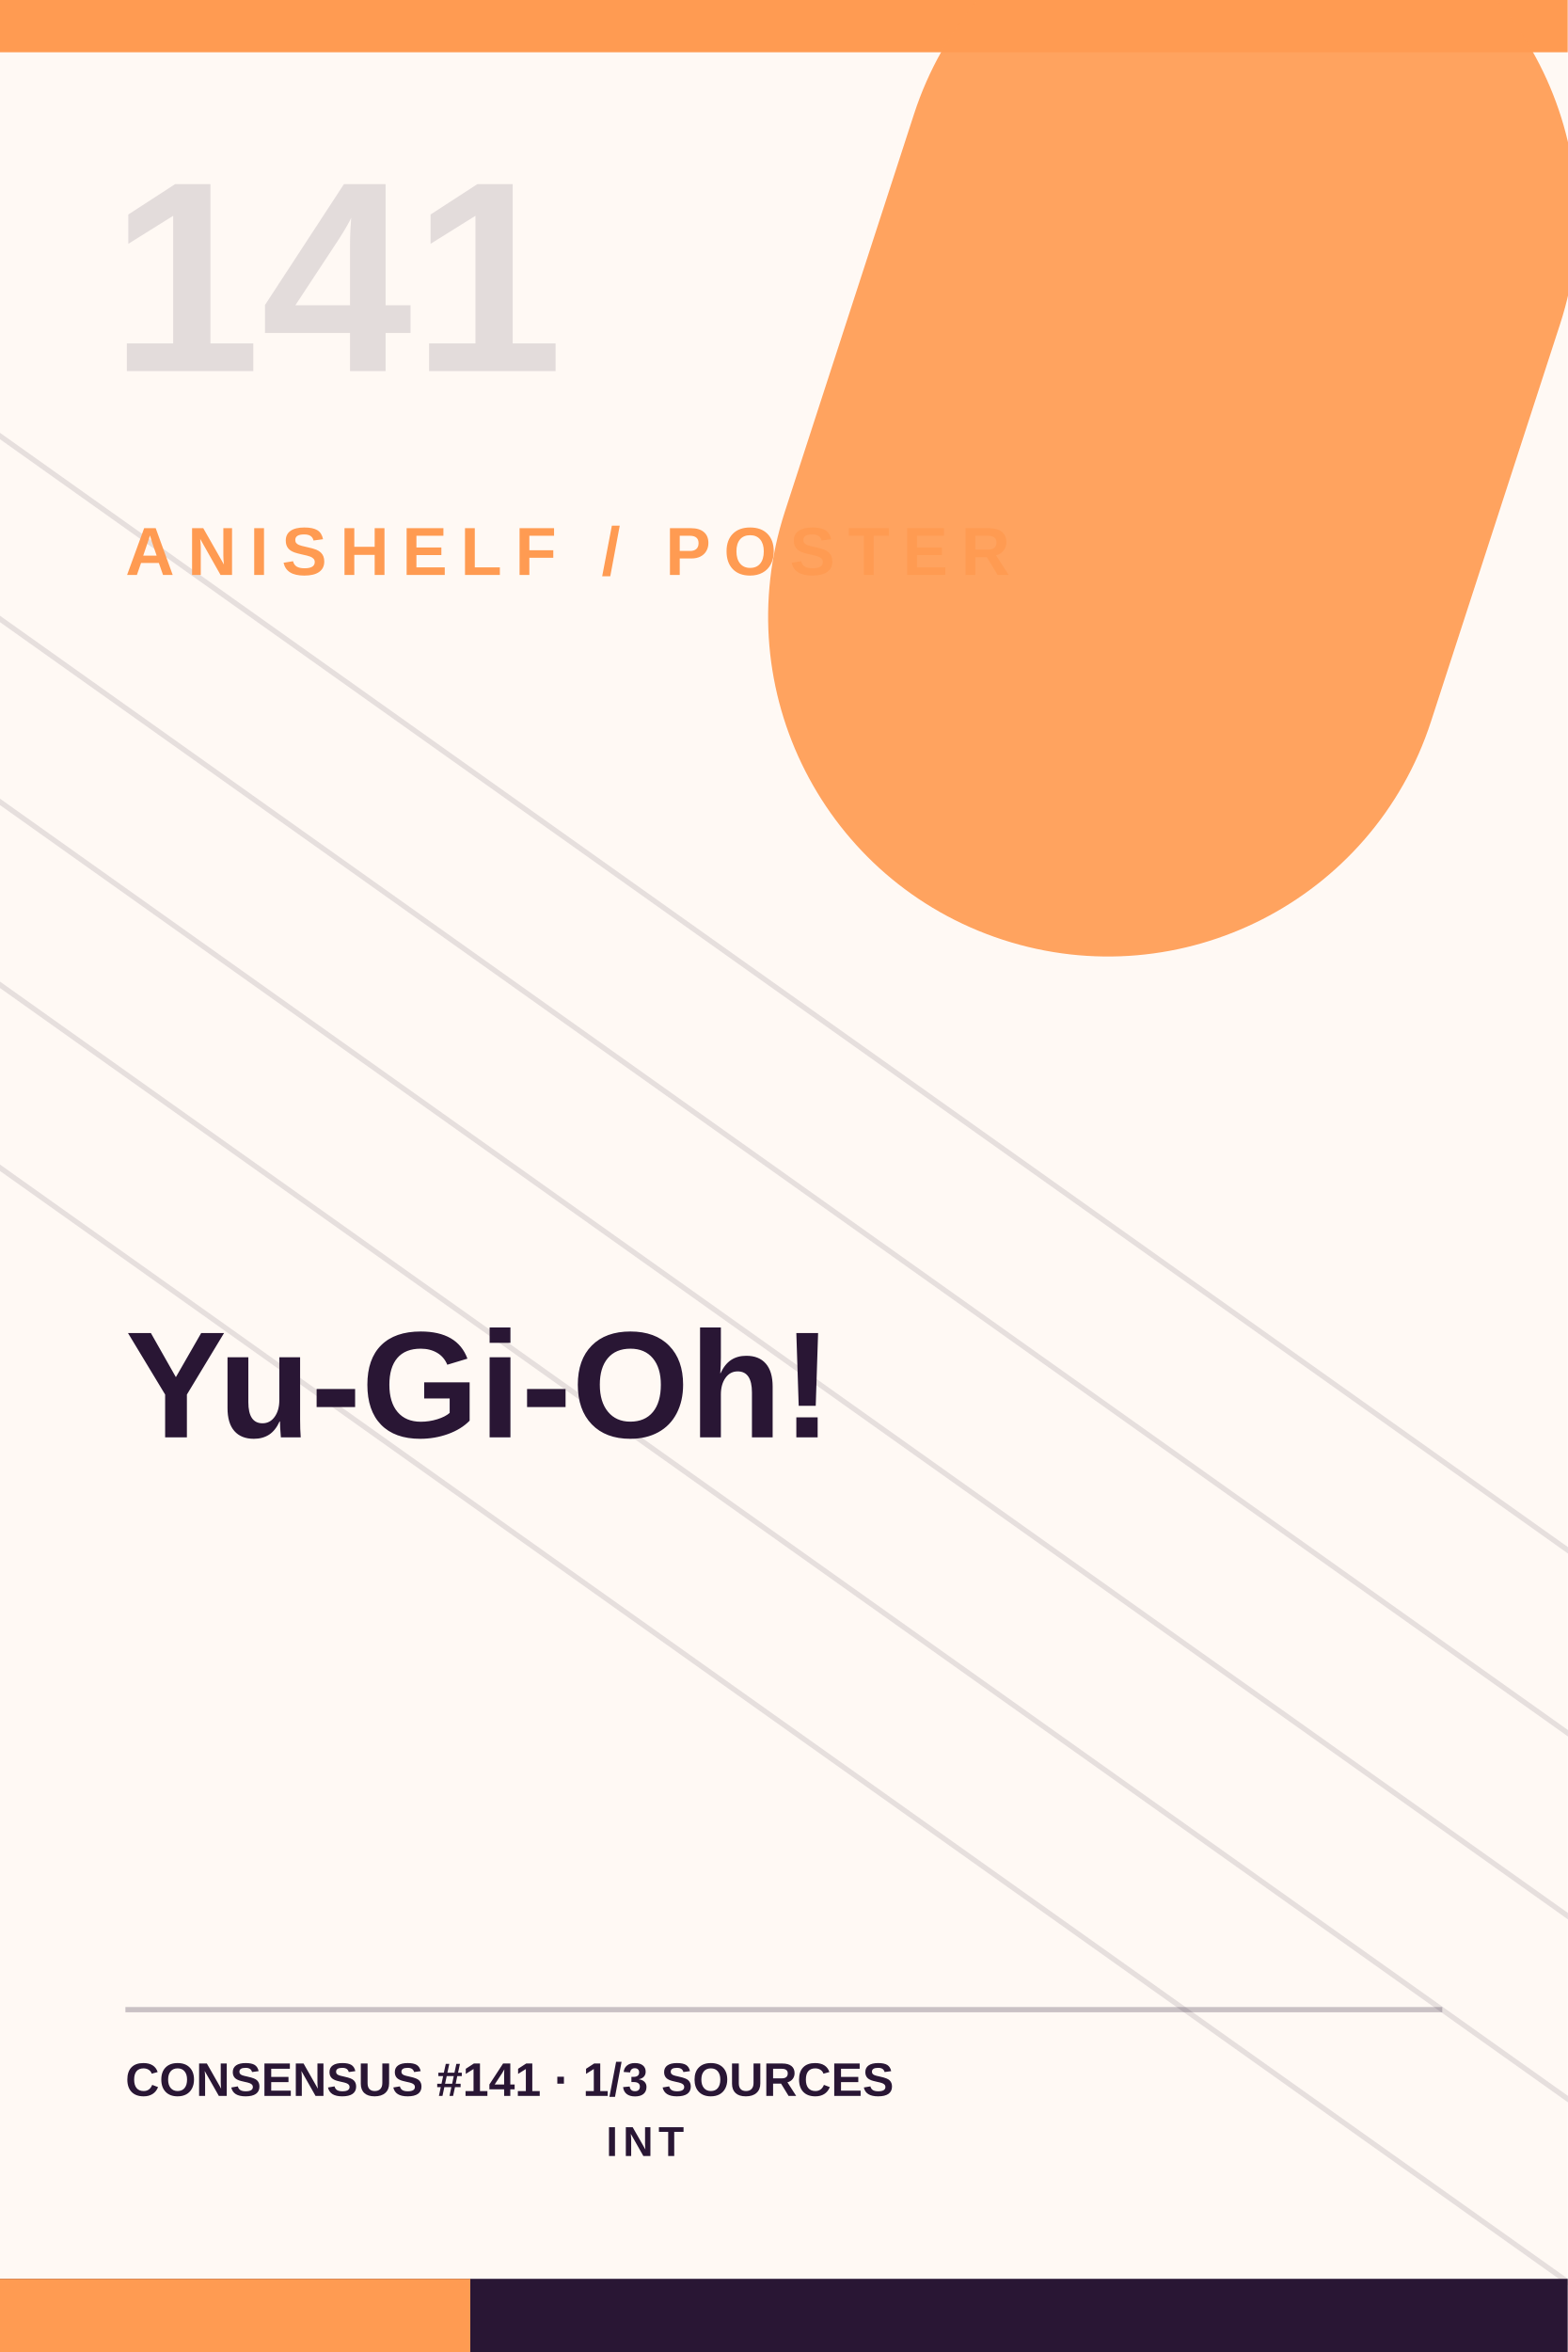
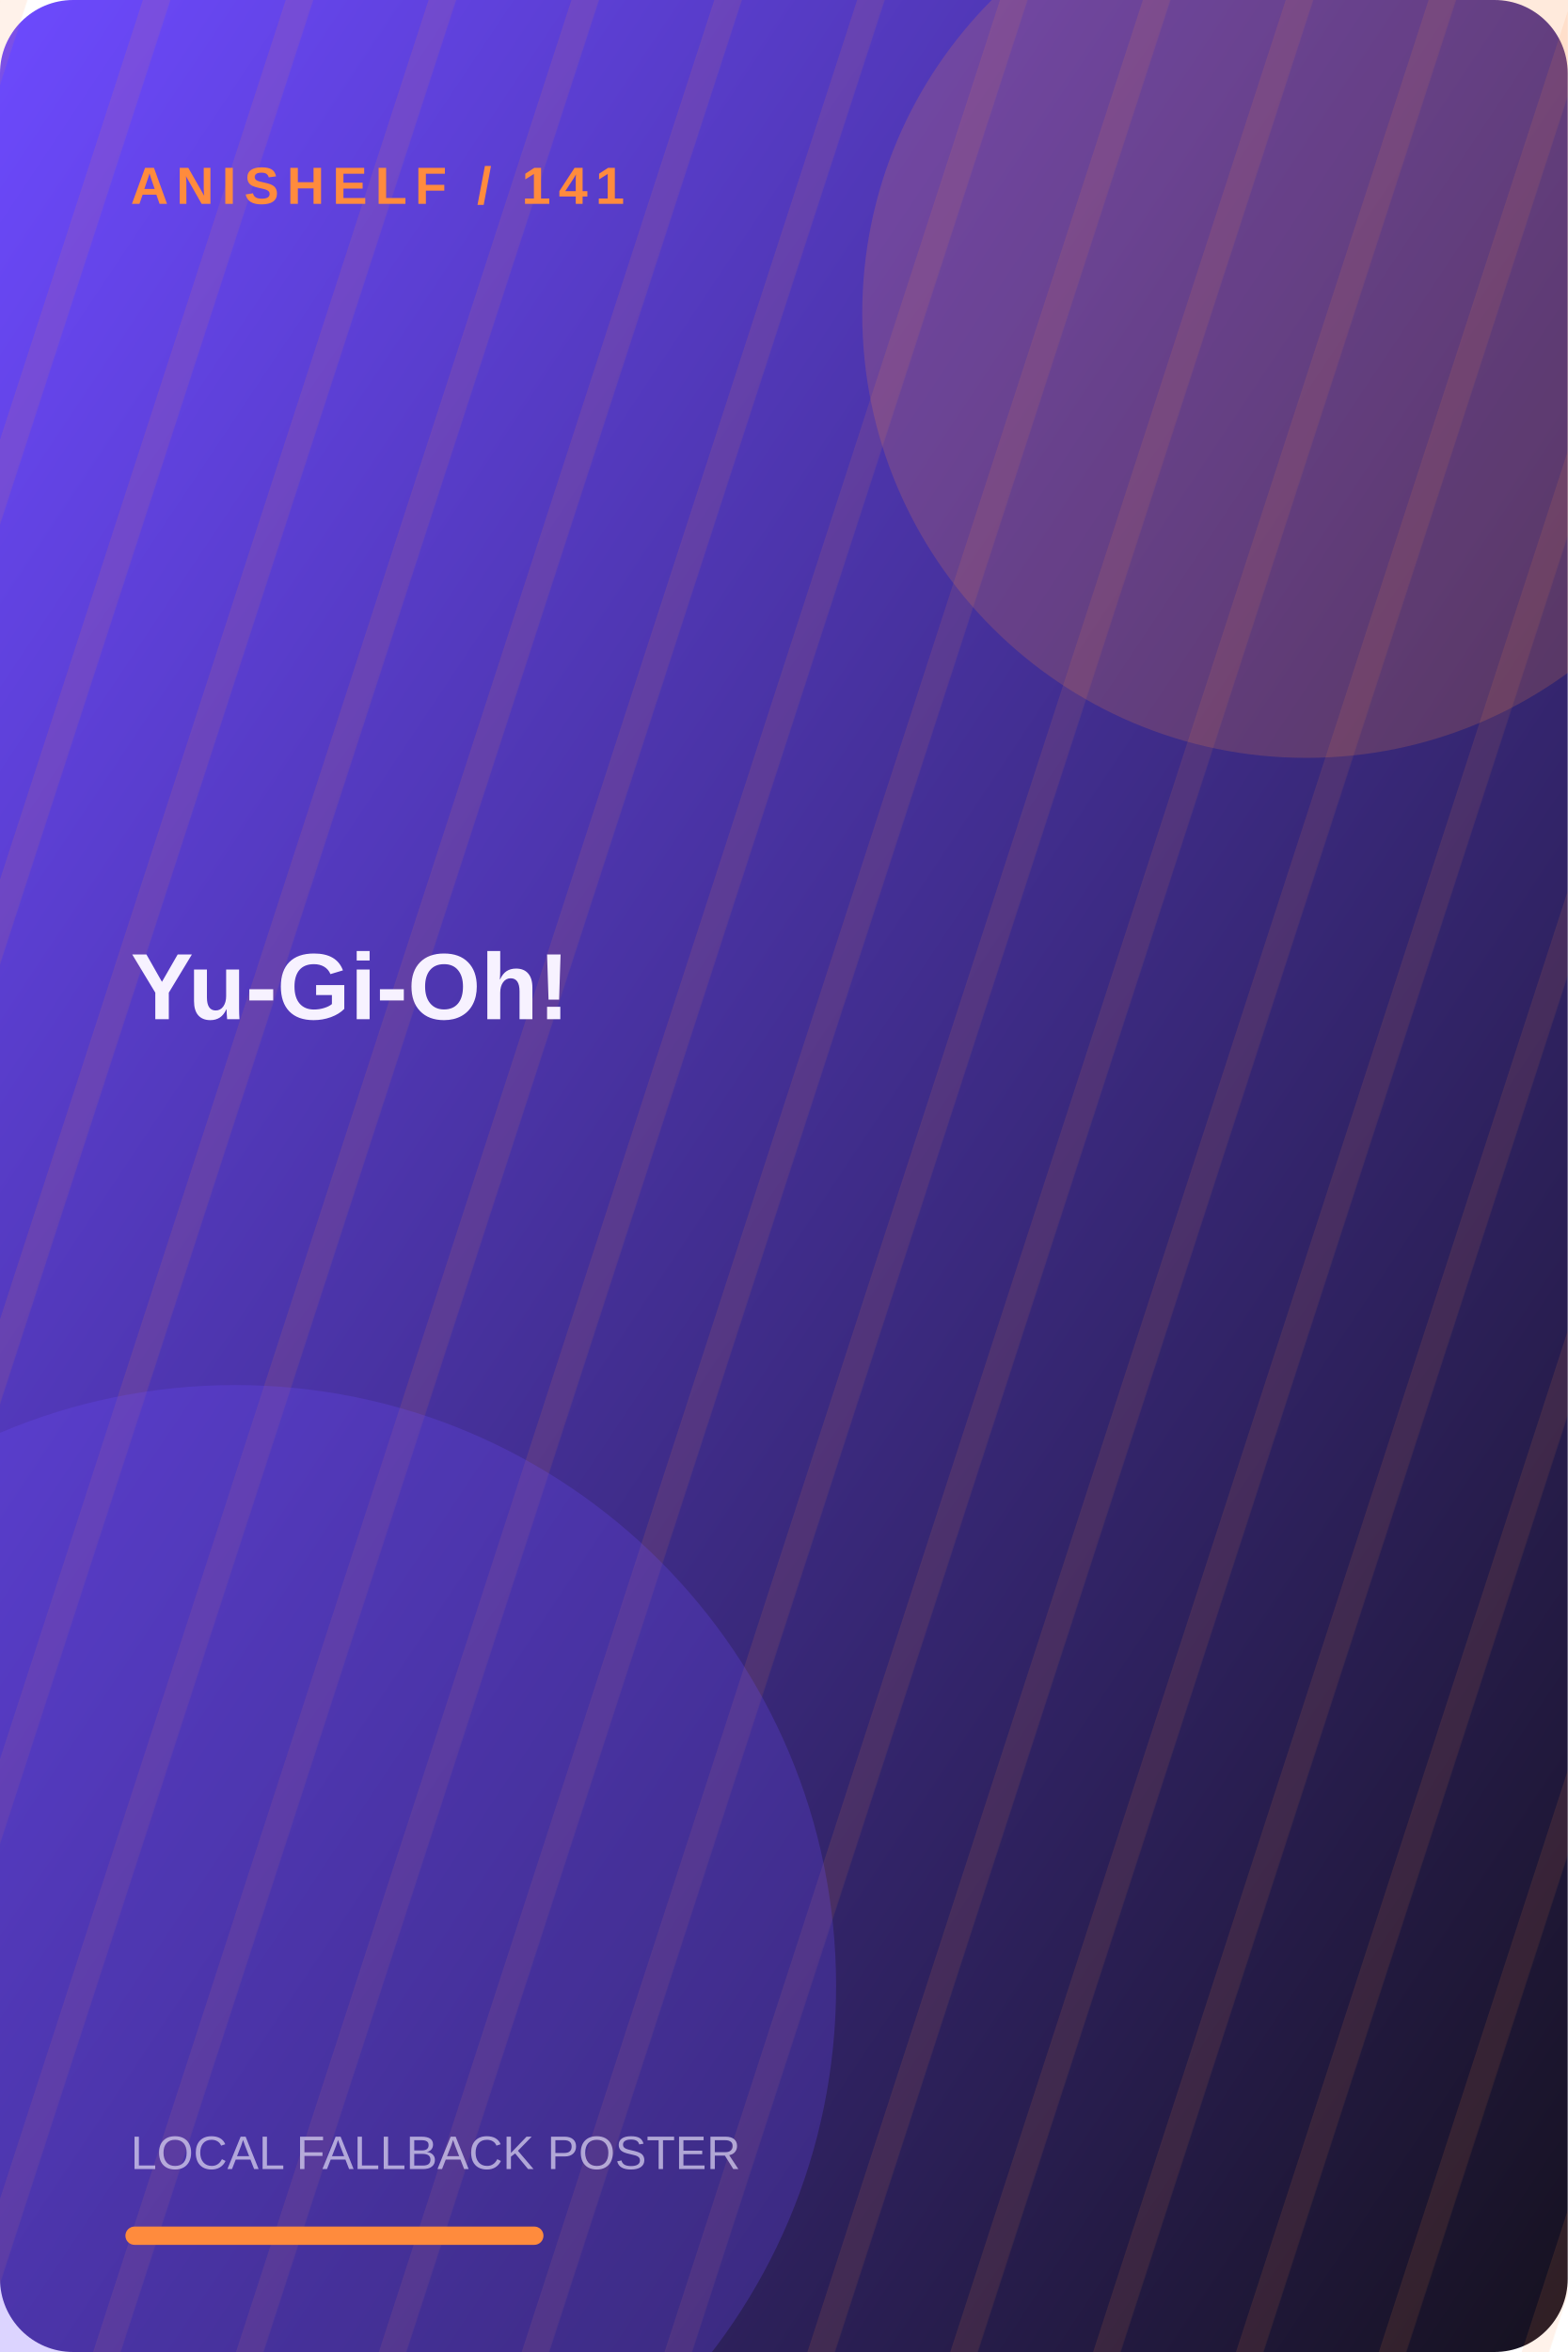
- <svg xmlns="http://www.w3.org/2000/svg" width="600" height="900" viewBox="0 0 600 900" role="img" aria-label="Yu-Gi-Oh!">
-   <rect width="600" height="900" fill="#fff9f4" />
-   <rect x="0" y="0" width="600" height="20" fill="#ff9b52" />
-   <rect x="390" y="-80" width="260" height="420" rx="130" fill="#ff9b52" opacity=".92" transform="rotate(18 390 -80)" />
-   <g opacity=".12" stroke="#291634" stroke-width="2">
-     <path d="M-80 180 L680 720" />
-     <path d="M-80 110 L680 650" />
-     <path d="M-80 250 L680 790" />
-     <path d="M-80 320 L680 860" />
-     <path d="M-80 390 L680 930" />
-   </g>
-   <text x="42" y="142" fill="#291634" font-family="Arial, Helvetica, sans-serif" font-size="104" font-weight="900" opacity=".13">141</text>
-   <text x="48" y="220" fill="#ff9b52" font-family="Arial, Helvetica, sans-serif" font-size="26" font-weight="900" letter-spacing="5">ANISHELF / POSTER</text>
-   <text fill="#291634" font-family="Arial, Helvetica, sans-serif" font-size="58" font-weight="900">
-     <tspan x="48" y="550">Yu-Gi-Oh!</tspan>
-   </text>
-   <rect x="48" y="768" width="504" height="2" fill="#291634" opacity=".25" />
-   <text x="48" y="802" fill="#291634" font-family="Arial, Helvetica, sans-serif" font-size="18" font-weight="700">CONSENSUS #141  ·  1/3 SOURCES</text>
-   <style>.badge{font:900 16px Arial,Helvetica,sans-serif;fill:#291634;letter-spacing:2px}</style>
-   <text x="232" y="825" class="badge">INT</text>
-   <rect x="0" y="872" width="600" height="28" fill="#291634" />
-   <rect x="0" y="872" width="180" height="28" fill="#ff9b52" />
+ <svg xmlns="http://www.w3.org/2000/svg" width="600" height="900" viewBox="0 0 600 900">
+   <defs>
+     <linearGradient id="g" x1="0" y1="0" x2="1" y2="1">
+       <stop stop-color="#6d4aff" />
+       <stop offset="1" stop-color="#15111e" />
+     </linearGradient>
+     <pattern id="p" width="52" height="52" patternUnits="userSpaceOnUse" patternTransform="rotate(18)">
+       <rect width="10" height="52" fill="#ff8b3d" opacity=".11" />
+     </pattern>
+   </defs>
+   <rect width="600" height="900" rx="28" fill="url(#g)" />
+   <rect width="600" height="900" fill="url(#p)" />
+   <circle cx="500" cy="120" r="170" fill="#ff8b3d" opacity=".18" />
+   <circle cx="90" cy="760" r="230" fill="#6d4aff" opacity=".24" />
+   <text x="50" y="78" fill="#ff8b3d" font-family="Arial,sans-serif" font-size="20" font-weight="800" letter-spacing="3">ANISHELF / 141</text>
+   <text x="50" y="390" fill="#f7f2ff" font-family="Arial,sans-serif" font-size="36" font-weight="800">Yu-Gi-Oh!</text>
+   <text x="50" y="830" fill="#d6cfee" opacity=".75" font-family="Arial,sans-serif" font-size="18">LOCAL FALLBACK POSTER</text>
+   <rect x="48" y="852" width="160" height="7" rx="3.5" fill="#ff8b3d" />
</svg>
